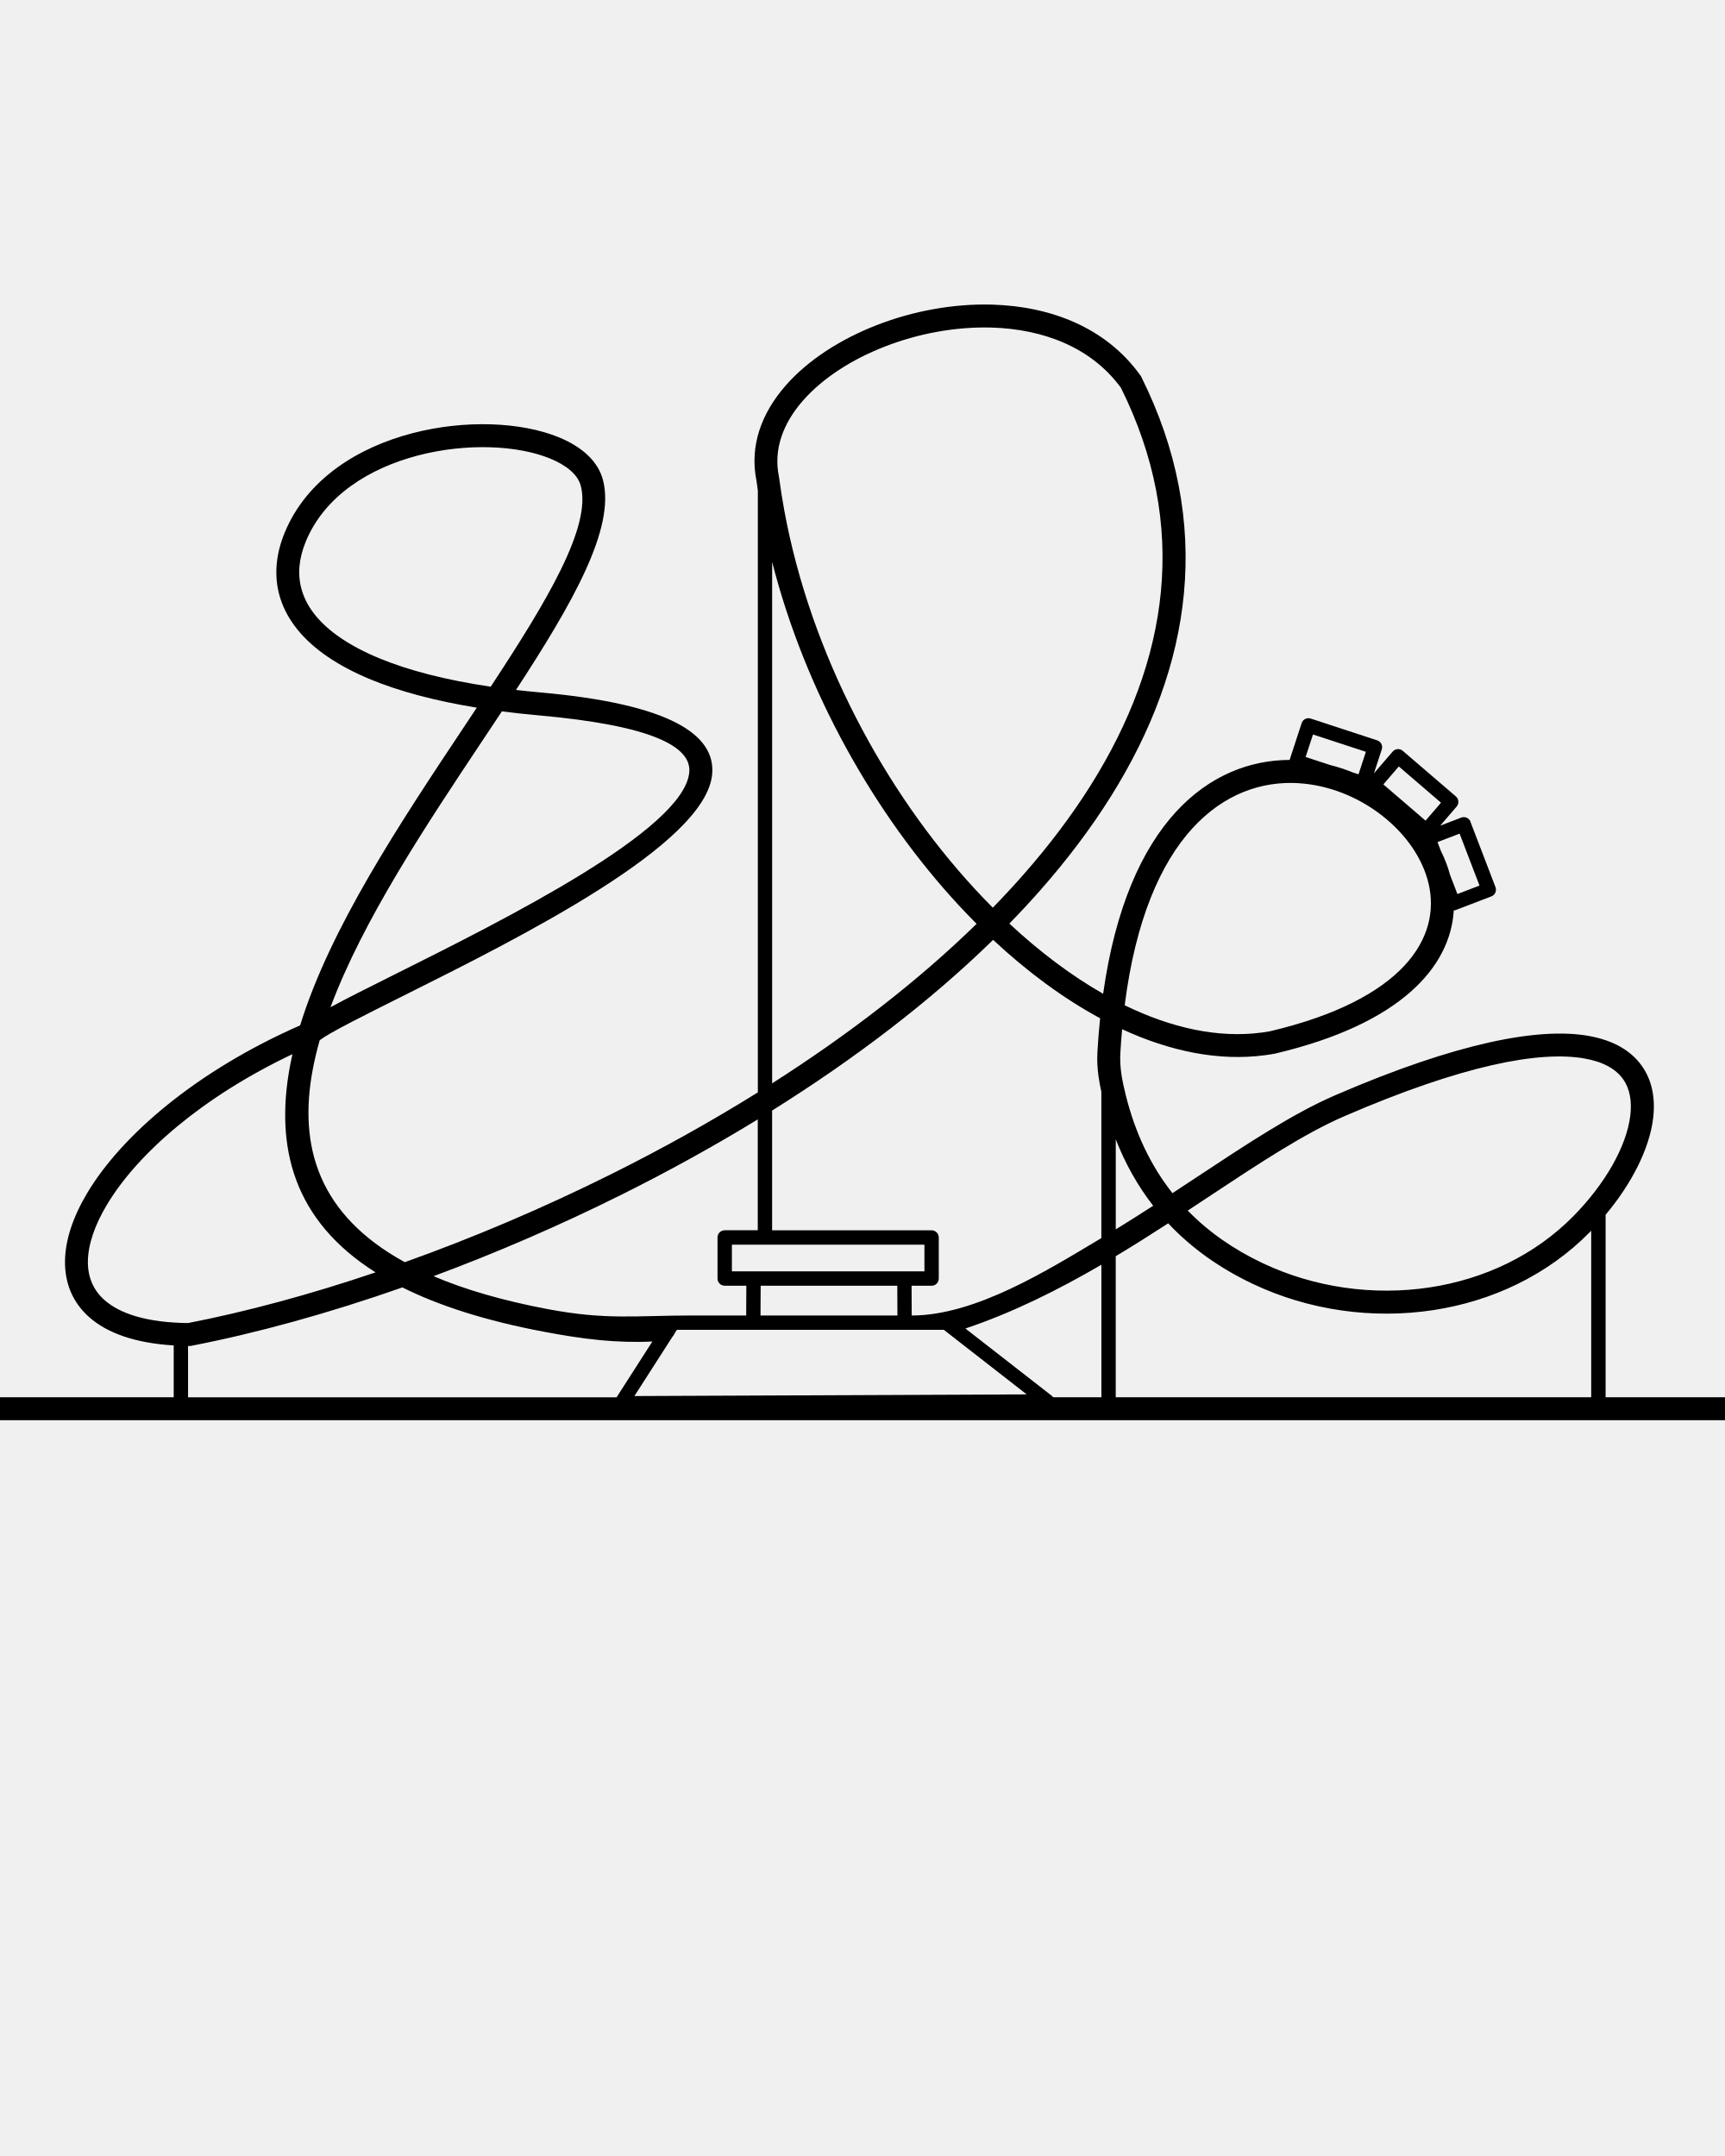
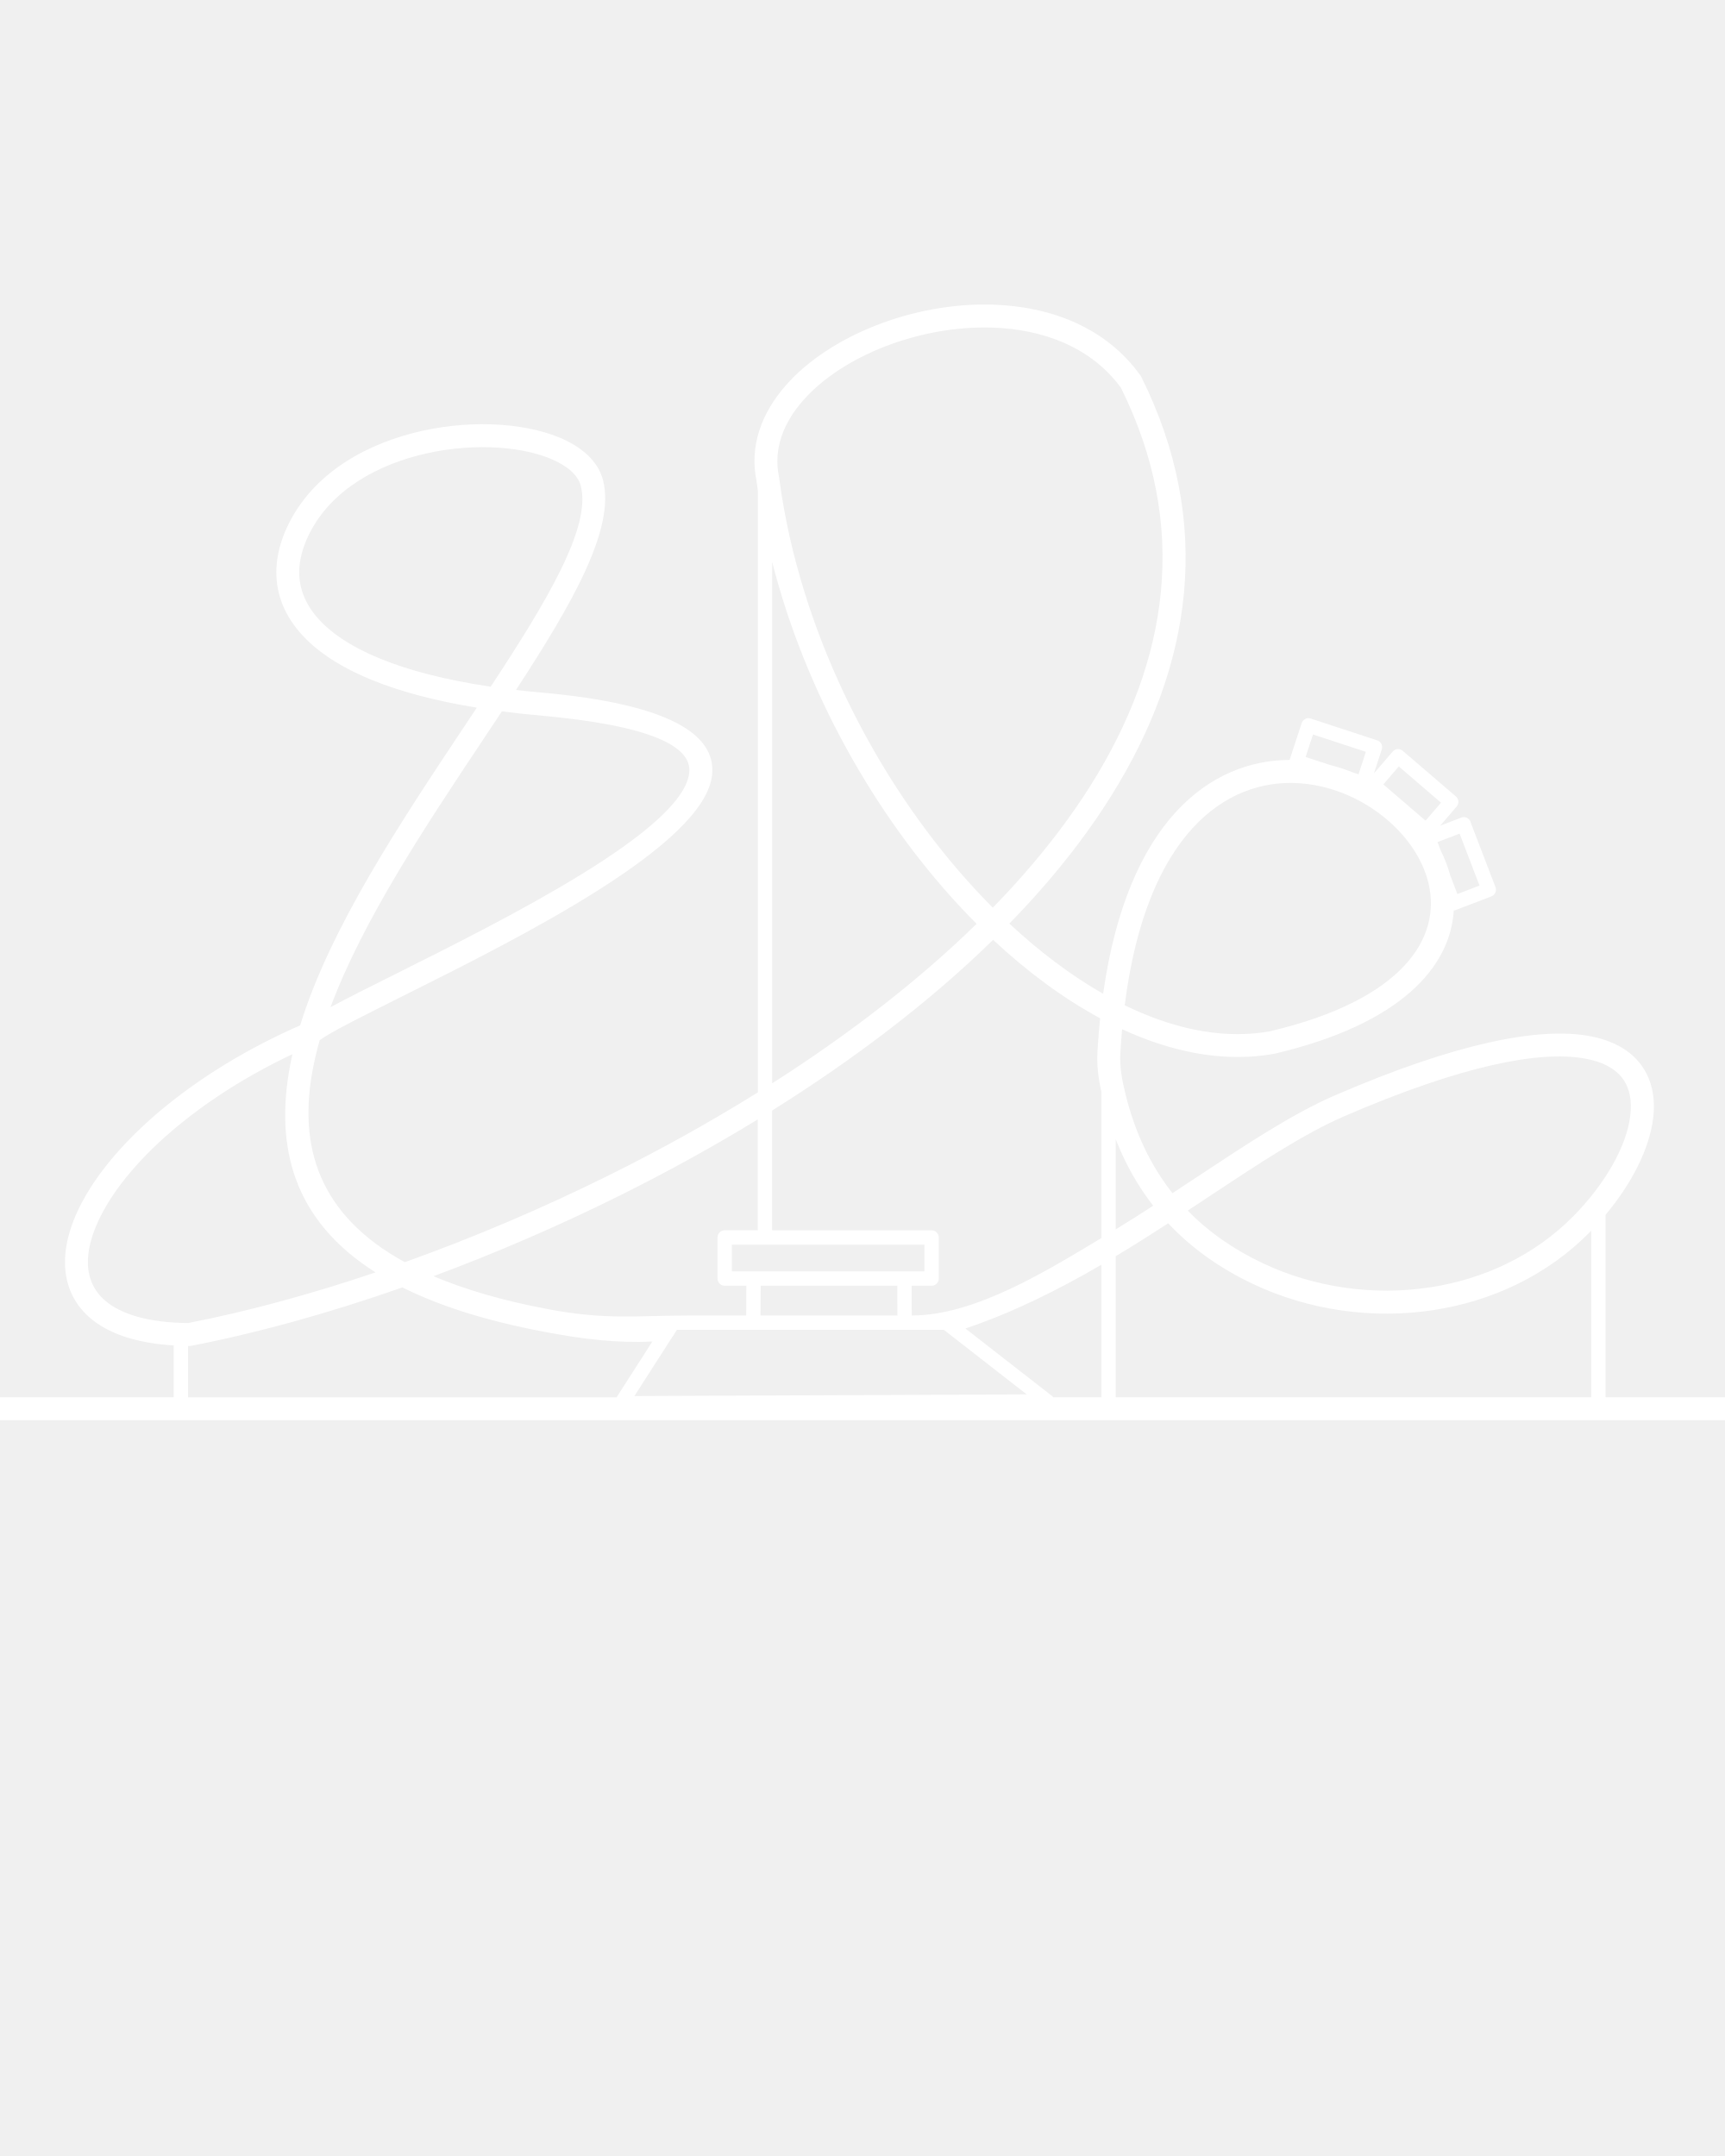
<svg xmlns="http://www.w3.org/2000/svg" xml:space="preserve" version="1.1" style="shape-rendering:geometricPrecision;text-rendering:geometricPrecision;image-rendering:optimizeQuality;" viewBox="0 0 60000 75000" x="0px" y="0px" fill-rule="evenodd" clip-rule="evenodd">
  <defs>
    <style type="text/css">
-     .fil0 {fill:black;fill-rule:nonzero}
-   </style>
+             .fil0 {fill:white;fill-rule:nonzero}
+         </style>
  </defs>
  <g>
    <path class="fil0" d="M38308 43069l0 -5090c-39,-176 -72,-350 -97,-526 -40,-282 -57,-567 -39,-868 23,-402 55,-789 93,-1163 -1270,-686 -2527,-1612 -3722,-2728 -2217,2168 -4851,4163 -7687,5938l0 4166 5547 0c138,0 250,112 250,250l0 1429c0,138 -112,250 -250,250l-696 0 5 1035c2217,0 4723,-1574 6595,-2692zm12838 -14481l871 2273c49,129 -16,273 -145,322l-1235 473c-24,9 -48,14 -71,16 -120,1957 -1827,3945 -6219,4980l-19 3c-113,21 -228,39 -344,54 -1587,209 -3275,-131 -4954,-906 -24,268 -45,542 -61,825 -14,245 0,480 33,715 34,241 88,486 152,743 329,1326 872,2465 1627,3420 286,-188 568,-374 846,-558 1745,-1154 3345,-2212 4808,-2845 4298,-1860 7110,-2363 8801,-2071 884,153 1489,519 1858,1028 373,514 492,1154 405,1853 -131,1053 -743,2259 -1652,3345l0 6347 4209 0c221,0 400,179 400,400 0,221 -179,400 -400,400l-60108 0c-221,0 -400,-179 -400,-400 0,-221 179,-400 400,-400l6094 0 0 -1802c-1351,-82 -2317,-435 -2933,-978 -585,-516 -858,-1190 -848,-1961 9,-724 275,-1529 770,-2358 1207,-2025 3823,-4263 7409,-5837 1040,-3382 3483,-7051 5684,-10359 155,-233 309,-464 461,-693 -1483,-241 -2704,-574 -3684,-977 -1179,-486 -2021,-1079 -2557,-1743 -563,-697 -791,-1467 -719,-2272 32,-362 125,-726 275,-1091 767,-1863 2545,-2970 4451,-3466 913,-237 1857,-335 2733,-307 886,28 1706,184 2359,453 798,329 1361,831 1531,1487 435,1673 -1052,4275 -3027,7300 279,32 565,62 861,88 4500,402 6085,1466 5963,2841 -219,2454 -6661,5671 -10713,7696 -1455,727 -2589,1293 -2938,1560 -97,342 -178,680 -241,1013 -507,2682 201,5064 3201,6708 2366,-846 4797,-1875 7181,-3063 1740,-867 3454,-1818 5099,-2844l0 -20935c-17,-112 -32,-224 -47,-337 -249,-1220 176,-2362 1023,-3326 766,-871 1884,-1595 3153,-2090 1256,-490 2665,-755 4028,-715 2024,60 3949,791 5145,2457l23 32 11 22c632,1268 1059,2529 1300,3777 981,5064 -1090,9861 -4818,14091 -343,389 -700,773 -1070,1152 1054,983 2154,1810 3262,2442 847,-6028 3737,-8124 6487,-8135 2,-7 4,-14 6,-22l412 -1257c43,-131 183,-203 314,-160l2313 758c131,43 203,183 160,314l-274 837 652 -759c90,-105 247,-117 352,-27l1847 1586c105,90 117,247 27,352l-571 665 732 -281c129,-49 273,16 322,145zm315 2218l-692 -1807 -769 295 120 312c134,267 240,543 316,826l256 669 769 -295zm-1339 -2883l-1468 -1261 -537 625 1468 1261 537 -625zm-2614 -1771l-1839 -602 -256 783 849 278c271,68 536,156 794,260l197 64 256 -783zm-21151 16645l0 -3857c-1538,941 -3130,1817 -4743,2621 -2166,1079 -4371,2030 -6535,2833 1081,461 2392,847 3967,1145 2059,389 3056,222 5057,222l1851 0 6 -1035 -753 0c-138,0 -250,-112 -250,-250l0 -1429c0,-138 112,-250 250,-250l1150 0zm-2897 3594c-18,44 -44,84 -76,119l-1318 2054 13645 -58 -2882 -2246 -9285 0 -84 131zm-769 275c-630,31 -1229,8 -1805,-46 -700,-66 -1355,-178 -1986,-297 -2015,-381 -3630,-902 -4904,-1538 -2574,903 -5067,1590 -7341,2031l-34 7 -43 0c-13,0 -25,0 -37,0l0 1784 14906 0 1244 -1940zm13943 1940l1675 0 0 -4610c-1496,871 -3074,1662 -4730,2218l3007 2343c19,15 35,32 48,50zm-4480 -5309l-6697 0 0 929 6697 0 0 -929zm-944 1429l-4752 0 -6 1035 4763 0 -5 -1035zm-4353 -25180l0 18140c2621,-1673 5052,-3536 7112,-5549 -214,-215 -426,-435 -636,-662 -2899,-3136 -5317,-7387 -6476,-11929zm28489 29060l0 -5793c-16,17 -32,33 -49,50 -1483,1506 -3412,2402 -5440,2711 -2111,323 -4335,10 -6277,-910 -1161,-550 -2143,-1252 -2947,-2109 -593,385 -1202,770 -1825,1144l0 4906 16537 0zm-16537 -5840c441,-271 875,-546 1302,-822 -534,-687 -968,-1456 -1302,-2310l0 3132zm3259 -1152c-249,165 -501,331 -755,498 716,736 1585,1346 2608,1830 1798,851 3859,1140 5818,841 1865,-285 3635,-1104 4990,-2480 1090,-1107 1841,-2406 1976,-3487 63,-503 -13,-949 -258,-1287 -249,-343 -685,-596 -1345,-710 -1556,-269 -4213,224 -8351,2014 -1389,601 -2965,1643 -4683,2780zm3085 -14371c-2524,-146 -5278,1767 -6033,7727 1624,792 3249,1149 4762,950 94,-12 189,-27 285,-44l0 0c4666,-1100 5965,-3263 5523,-5138 -211,-895 -807,-1733 -1617,-2366 -818,-640 -1850,-1066 -2920,-1128zm-11235 3692c202,219 407,432 614,640 361,-370 710,-745 1044,-1125 3572,-4052 5561,-8624 4633,-13413 -226,-1167 -626,-2351 -1220,-3547 -1036,-1418 -2718,-2043 -4497,-2095 -1255,-37 -2557,209 -3719,662 -1150,448 -2158,1098 -2840,1874 -689,783 -1037,1695 -840,2646l5 30c50,380 110,761 180,1141 919,5006 3487,9775 6640,13187zm-27379 15090c2029,-395 4238,-990 6524,-1763 -2857,-1807 -3510,-4352 -2971,-7208 24,-127 51,-255 79,-383 -3125,1482 -5391,3458 -6457,5246 -423,709 -649,1377 -657,1958 -7,534 179,999 579,1351 552,486 1502,783 2903,799zm4958 -10988c571,-310 1332,-690 2202,-1125 3899,-1947 10097,-5043 10276,-7049 80,-900 -1318,-1628 -5238,-1978 -445,-40 -871,-86 -1280,-139 -219,331 -443,667 -669,1007 -1982,2977 -4162,6252 -5292,9284zm1706 -12133c1004,414 2285,750 3865,984 1975,-3002 3503,-5563 3134,-6985 -102,-392 -494,-716 -1063,-950 -565,-233 -1289,-369 -2081,-394 -802,-25 -1669,64 -2508,282 -1689,439 -3256,1400 -3914,2997 -120,292 -194,579 -219,857 -53,597 120,1174 547,1703 454,562 1190,1073 2238,1505z" />
  </g>
</svg>
